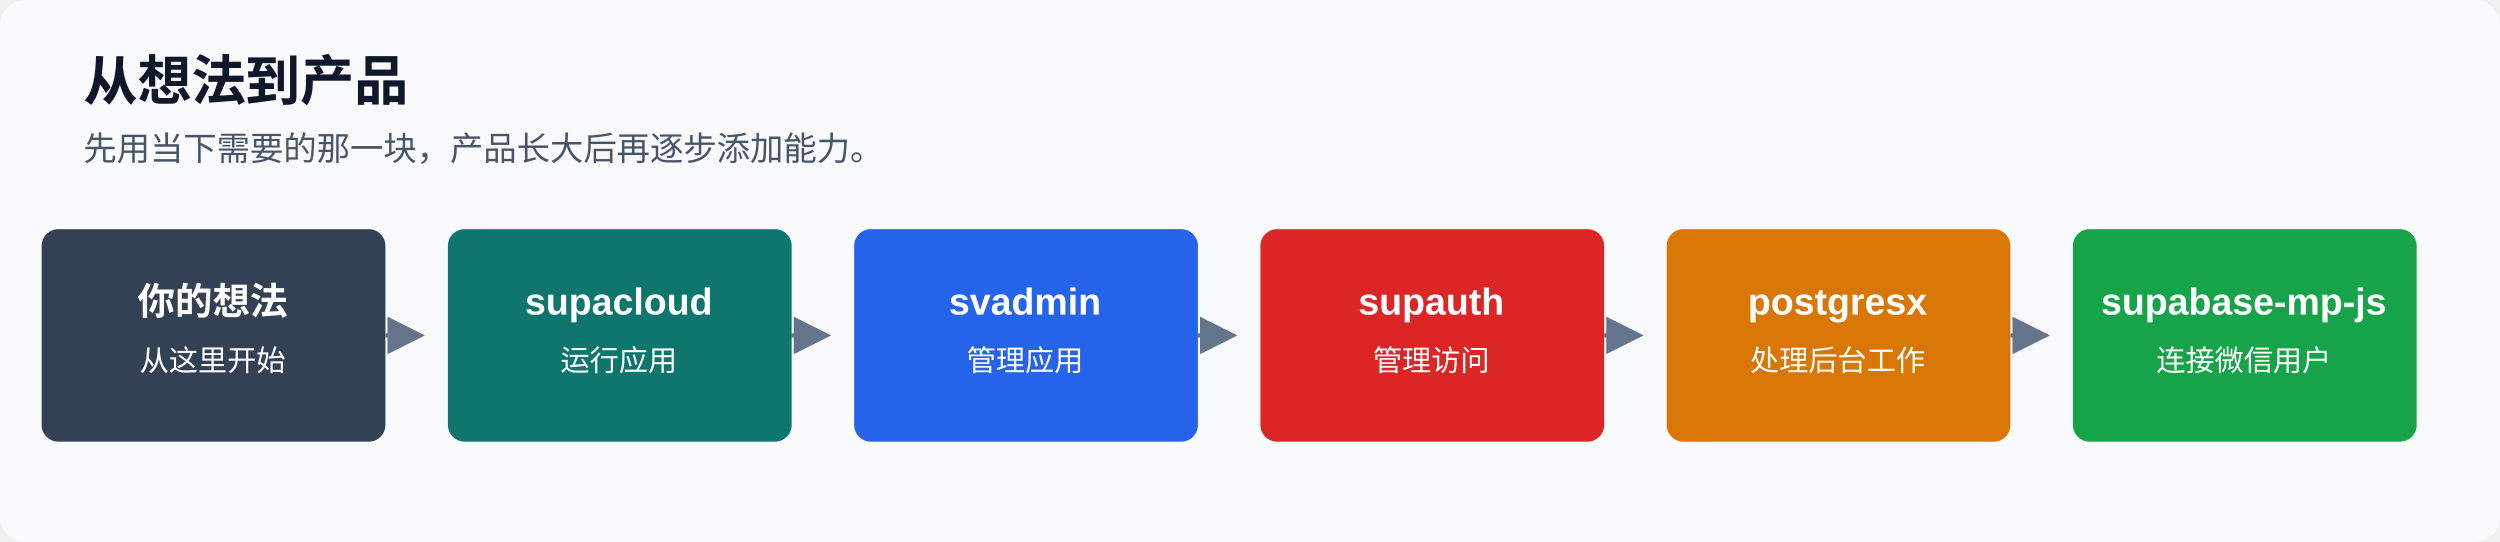
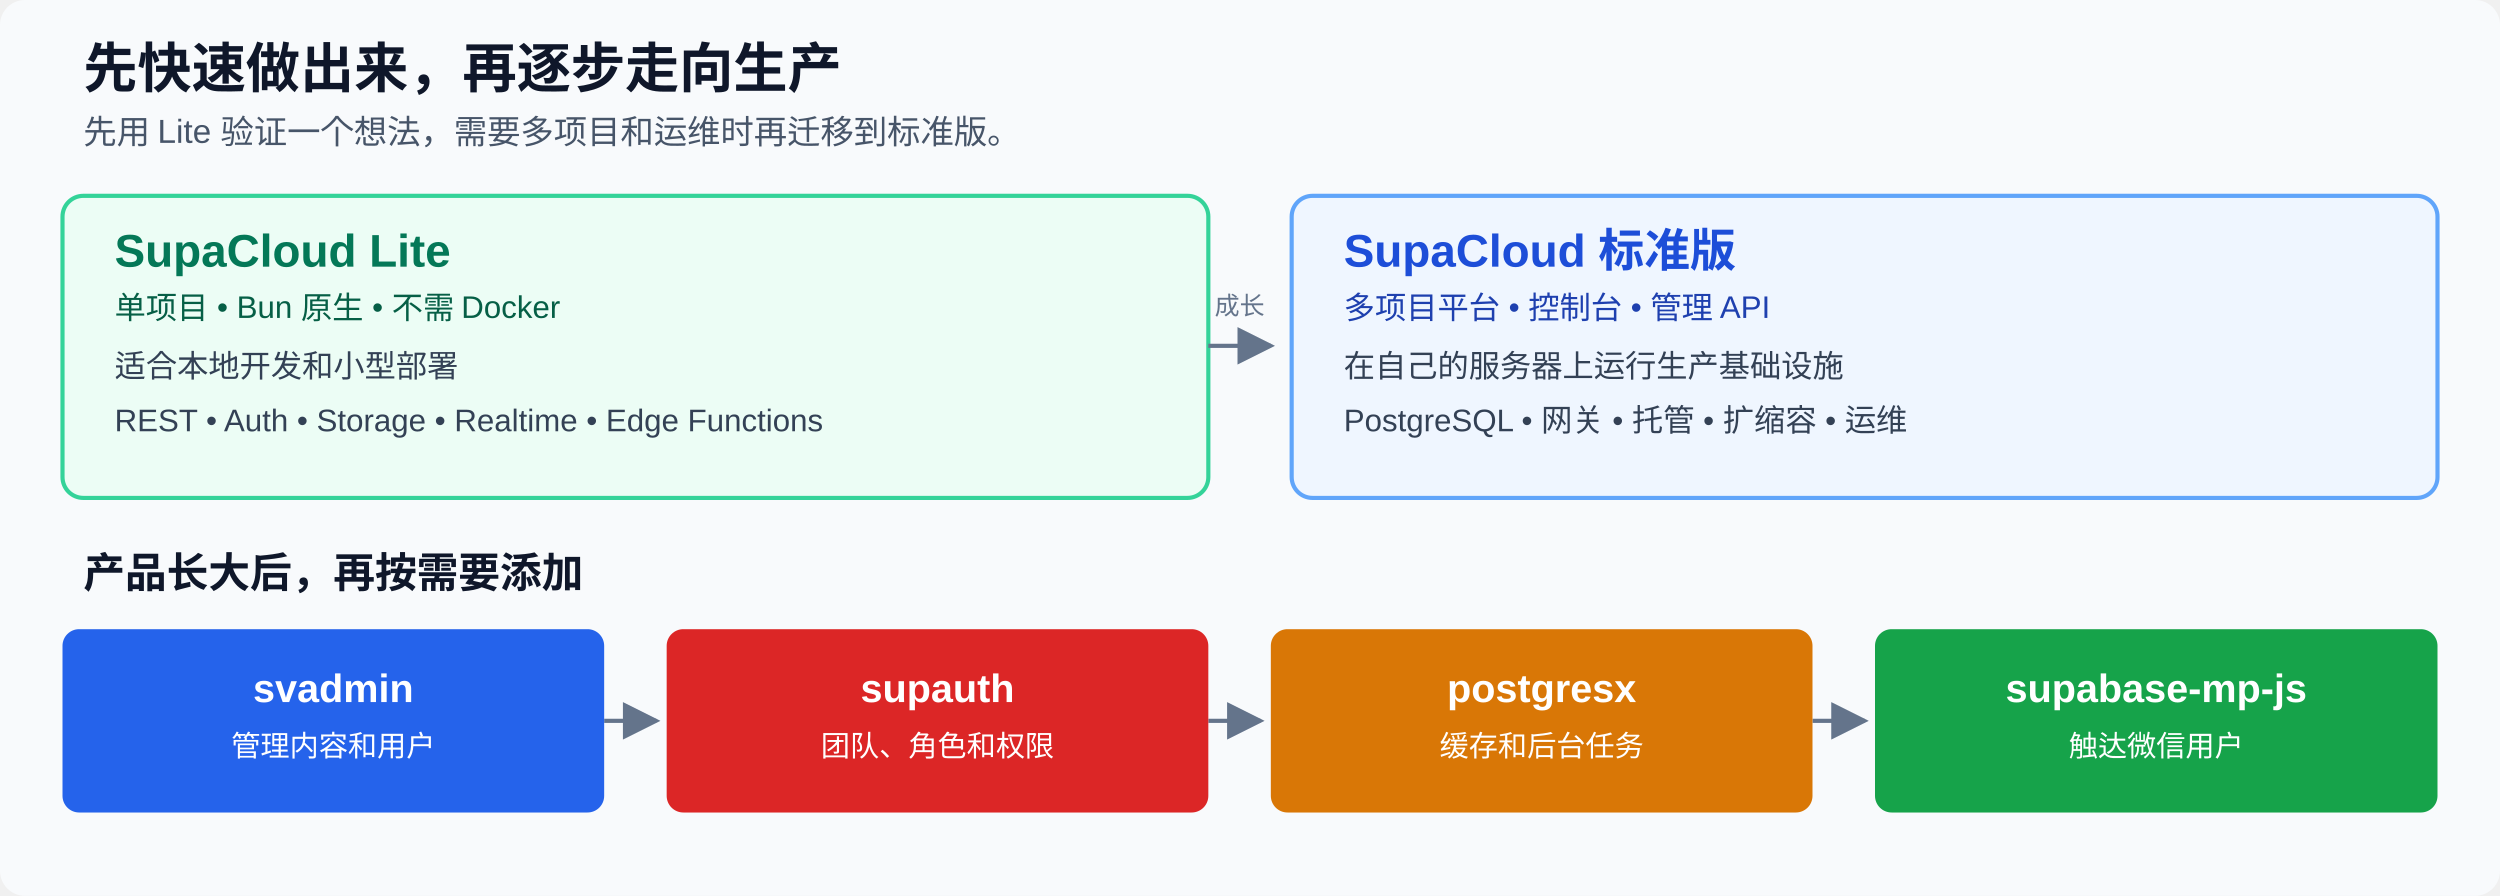
- <svg xmlns="http://www.w3.org/2000/svg" width="1200" height="260" viewBox="0 0 1200 260" role="img" aria-labelledby="title desc">
+ <svg xmlns="http://www.w3.org/2000/svg" width="1200" height="430" viewBox="0 0 1200 430" role="img" aria-labelledby="title desc">
  <defs>
    <marker id="arrow" markerWidth="9" markerHeight="9" refX="8" refY="4.5" orient="auto">
      <path d="M0,0 L9,4.5 L0,9 Z" fill="#64748b" />
    </marker>
  </defs>
-   <rect width="1200" height="260" rx="12" fill="#f8fafc" />
-   <text x="40" y="48" fill="#0f172a" font-family="Arial, PingFang SC, Microsoft YaHei, sans-serif" font-size="26" font-weight="700">从想法到产品</text>
-   <text x="40" y="77" fill="#475569" font-family="Arial, PingFang SC, Microsoft YaHei, sans-serif" font-size="16">先用当下需要的那一块，产品长大后再逐步添加能力。</text>
+   <rect width="1200" height="430" rx="12" fill="#f8fafc" />
+   <text x="40" y="42" fill="#0f172a" font-family="Arial, PingFang SC, Microsoft YaHei, sans-serif" font-size="26" font-weight="700">先快速做出来，再逐步走向生产</text>
+   <text x="40" y="69" fill="#475569" font-family="Arial, PingFang SC, Microsoft YaHei, sans-serif" font-size="16">先用 Lite 验证一个想法，需要多项目和运维时再迁移到标准版。</text>
+   <rect x="30" y="94" width="550" height="145" rx="10" fill="#ecfdf5" stroke="#34d399" stroke-width="2" />
+   <rect x="620" y="94" width="550" height="145" rx="10" fill="#eff6ff" stroke="#60a5fa" stroke-width="2" />
+   <g font-family="Arial, PingFang SC, Microsoft YaHei, sans-serif">
+     <text x="55" y="128" fill="#047857" font-size="22" font-weight="700">SupaCloud Lite</text>
+     <text x="55" y="153" fill="#065f46" font-size="15">单项目 • Bun 原生 • 不需 Docker</text>
+     <text x="55" y="181" fill="#334155" font-size="15">适合本地开发和小型部署</text>
+     <text x="55" y="207" fill="#334155" font-size="15">REST • Auth • Storage • Realtime • Edge Functions</text>
+     <text x="645" y="128" fill="#1d4ed8" font-size="22" font-weight="700">SupaCloud 标准版</text>
+     <text x="645" y="153" fill="#1e40af" font-size="15">多项目平台 • 控制台 • 管理 API</text>
+     <text x="645" y="181" fill="#334155" font-size="15">在自己的服务器上运行生产基础设施</text>
+     <text x="645" y="207" fill="#334155" font-size="15">PostgreSQL • 网关 • 托管 • 扩缩容 • 运维</text>
+   </g>
+   <line x1="580" y1="166" x2="610" y2="166" stroke="#64748b" stroke-width="2" marker-end="url(#arrow)" />
+   <text x="595" y="151" text-anchor="middle" fill="#64748b" font-family="Arial, PingFang SC, Microsoft YaHei, sans-serif" font-size="12">成长</text>
+   <text x="40" y="282" fill="#0f172a" font-family="Arial, PingFang SC, Microsoft YaHei, sans-serif" font-size="20" font-weight="700">产品长大后，再按需要添加</text>
  <g stroke="#64748b" stroke-width="2" marker-end="url(#arrow)">
-     <line x1="185" y1="161" x2="202" y2="161" />
-     <line x1="380" y1="161" x2="397" y2="161" />
-     <line x1="575" y1="161" x2="592" y2="161" />
-     <line x1="770" y1="161" x2="787" y2="161" />
-     <line x1="965" y1="161" x2="982" y2="161" />
+     <line x1="290" y1="346" x2="315" y2="346" />
+     <line x1="580" y1="346" x2="605" y2="346" />
+     <line x1="870" y1="346" x2="895" y2="346" />
  </g>
  <g font-family="Arial, PingFang SC, Microsoft YaHei, sans-serif" text-anchor="middle" fill="#ffffff">
-     <rect x="20" y="110" width="165" height="102" rx="8" fill="#334155" />
-     <text x="102" y="151" font-size="18" font-weight="700">你的想法</text>
-     <text x="102" y="178" font-size="14">从这里开始</text>
-     <rect x="215" y="110" width="165" height="102" rx="8" fill="#0f766e" />
-     <text x="297" y="151" font-size="18" font-weight="700">supacloud</text>
-     <text x="297" y="178" font-size="14">运行应用</text>
-     <rect x="410" y="110" width="165" height="102" rx="8" fill="#2563eb" />
-     <text x="492" y="151" font-size="18" font-weight="700">svadmin</text>
-     <text x="492" y="178" font-size="14">管理应用</text>
-     <rect x="605" y="110" width="165" height="102" rx="8" fill="#dc2626" />
-     <text x="687" y="151" font-size="18" font-weight="700">supauth</text>
-     <text x="687" y="178" font-size="14">管理访问</text>
-     <rect x="800" y="110" width="165" height="102" rx="8" fill="#d97706" />
-     <text x="882" y="151" font-size="18" font-weight="700">postgresx</text>
-     <text x="882" y="178" font-size="14">处理后台工作</text>
-     <rect x="995" y="110" width="165" height="102" rx="8" fill="#16a34a" />
-     <text x="1077" y="151" font-size="18" font-weight="700">supabase-mp-js</text>
-     <text x="1077" y="178" font-size="14">连接微信用户</text>
+     <rect x="30" y="302" width="260" height="88" rx="8" fill="#2563eb" />
+     <text x="160" y="337" font-size="19" font-weight="700">svadmin</text>
+     <text x="160" y="363" font-size="14">管理内容和用户</text>
+     <rect x="320" y="302" width="260" height="88" rx="8" fill="#dc2626" />
+     <text x="450" y="337" font-size="19" font-weight="700">supauth</text>
+     <text x="450" y="363" font-size="14">团队、角色和权限</text>
+     <rect x="610" y="302" width="260" height="88" rx="8" fill="#d97706" />
+     <text x="740" y="337" font-size="19" font-weight="700">postgresx</text>
+     <text x="740" y="363" font-size="14">缓存和后台任务</text>
+     <rect x="900" y="302" width="270" height="88" rx="8" fill="#16a34a" />
+     <text x="1035" y="337" font-size="19" font-weight="700">supabase-mp-js</text>
+     <text x="1035" y="363" font-size="14">触达微信用户</text>
  </g>
</svg>
